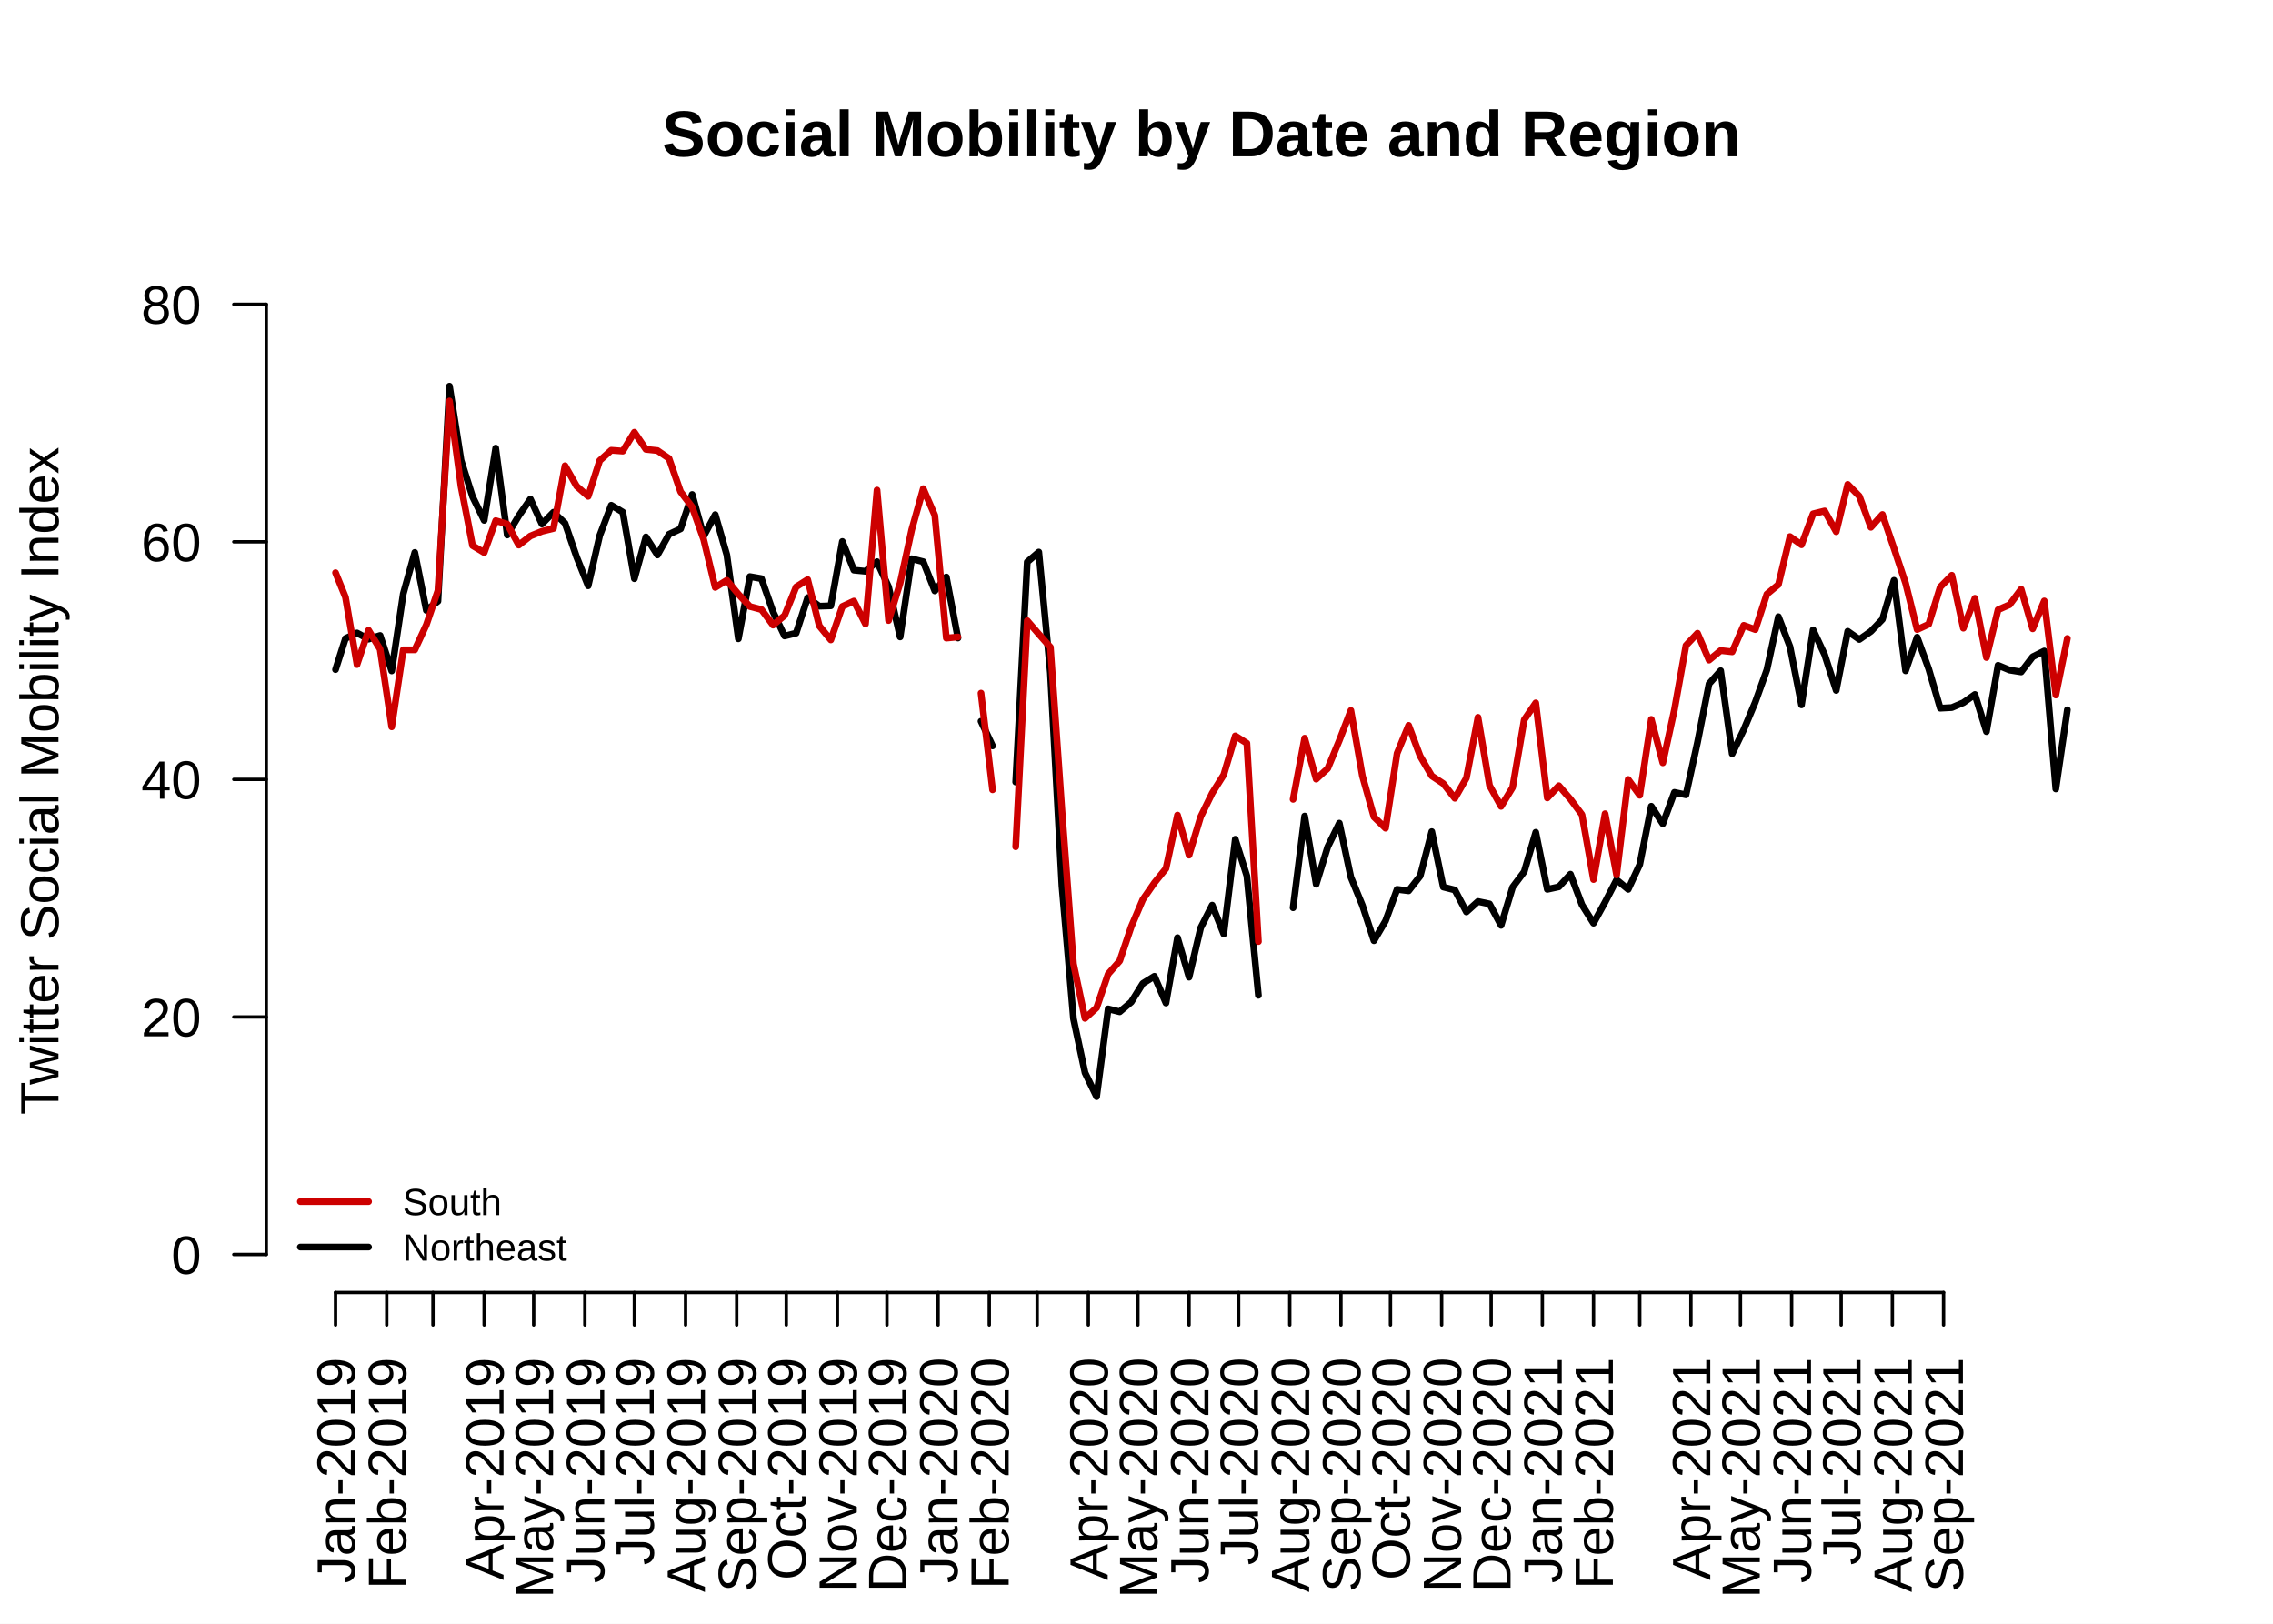
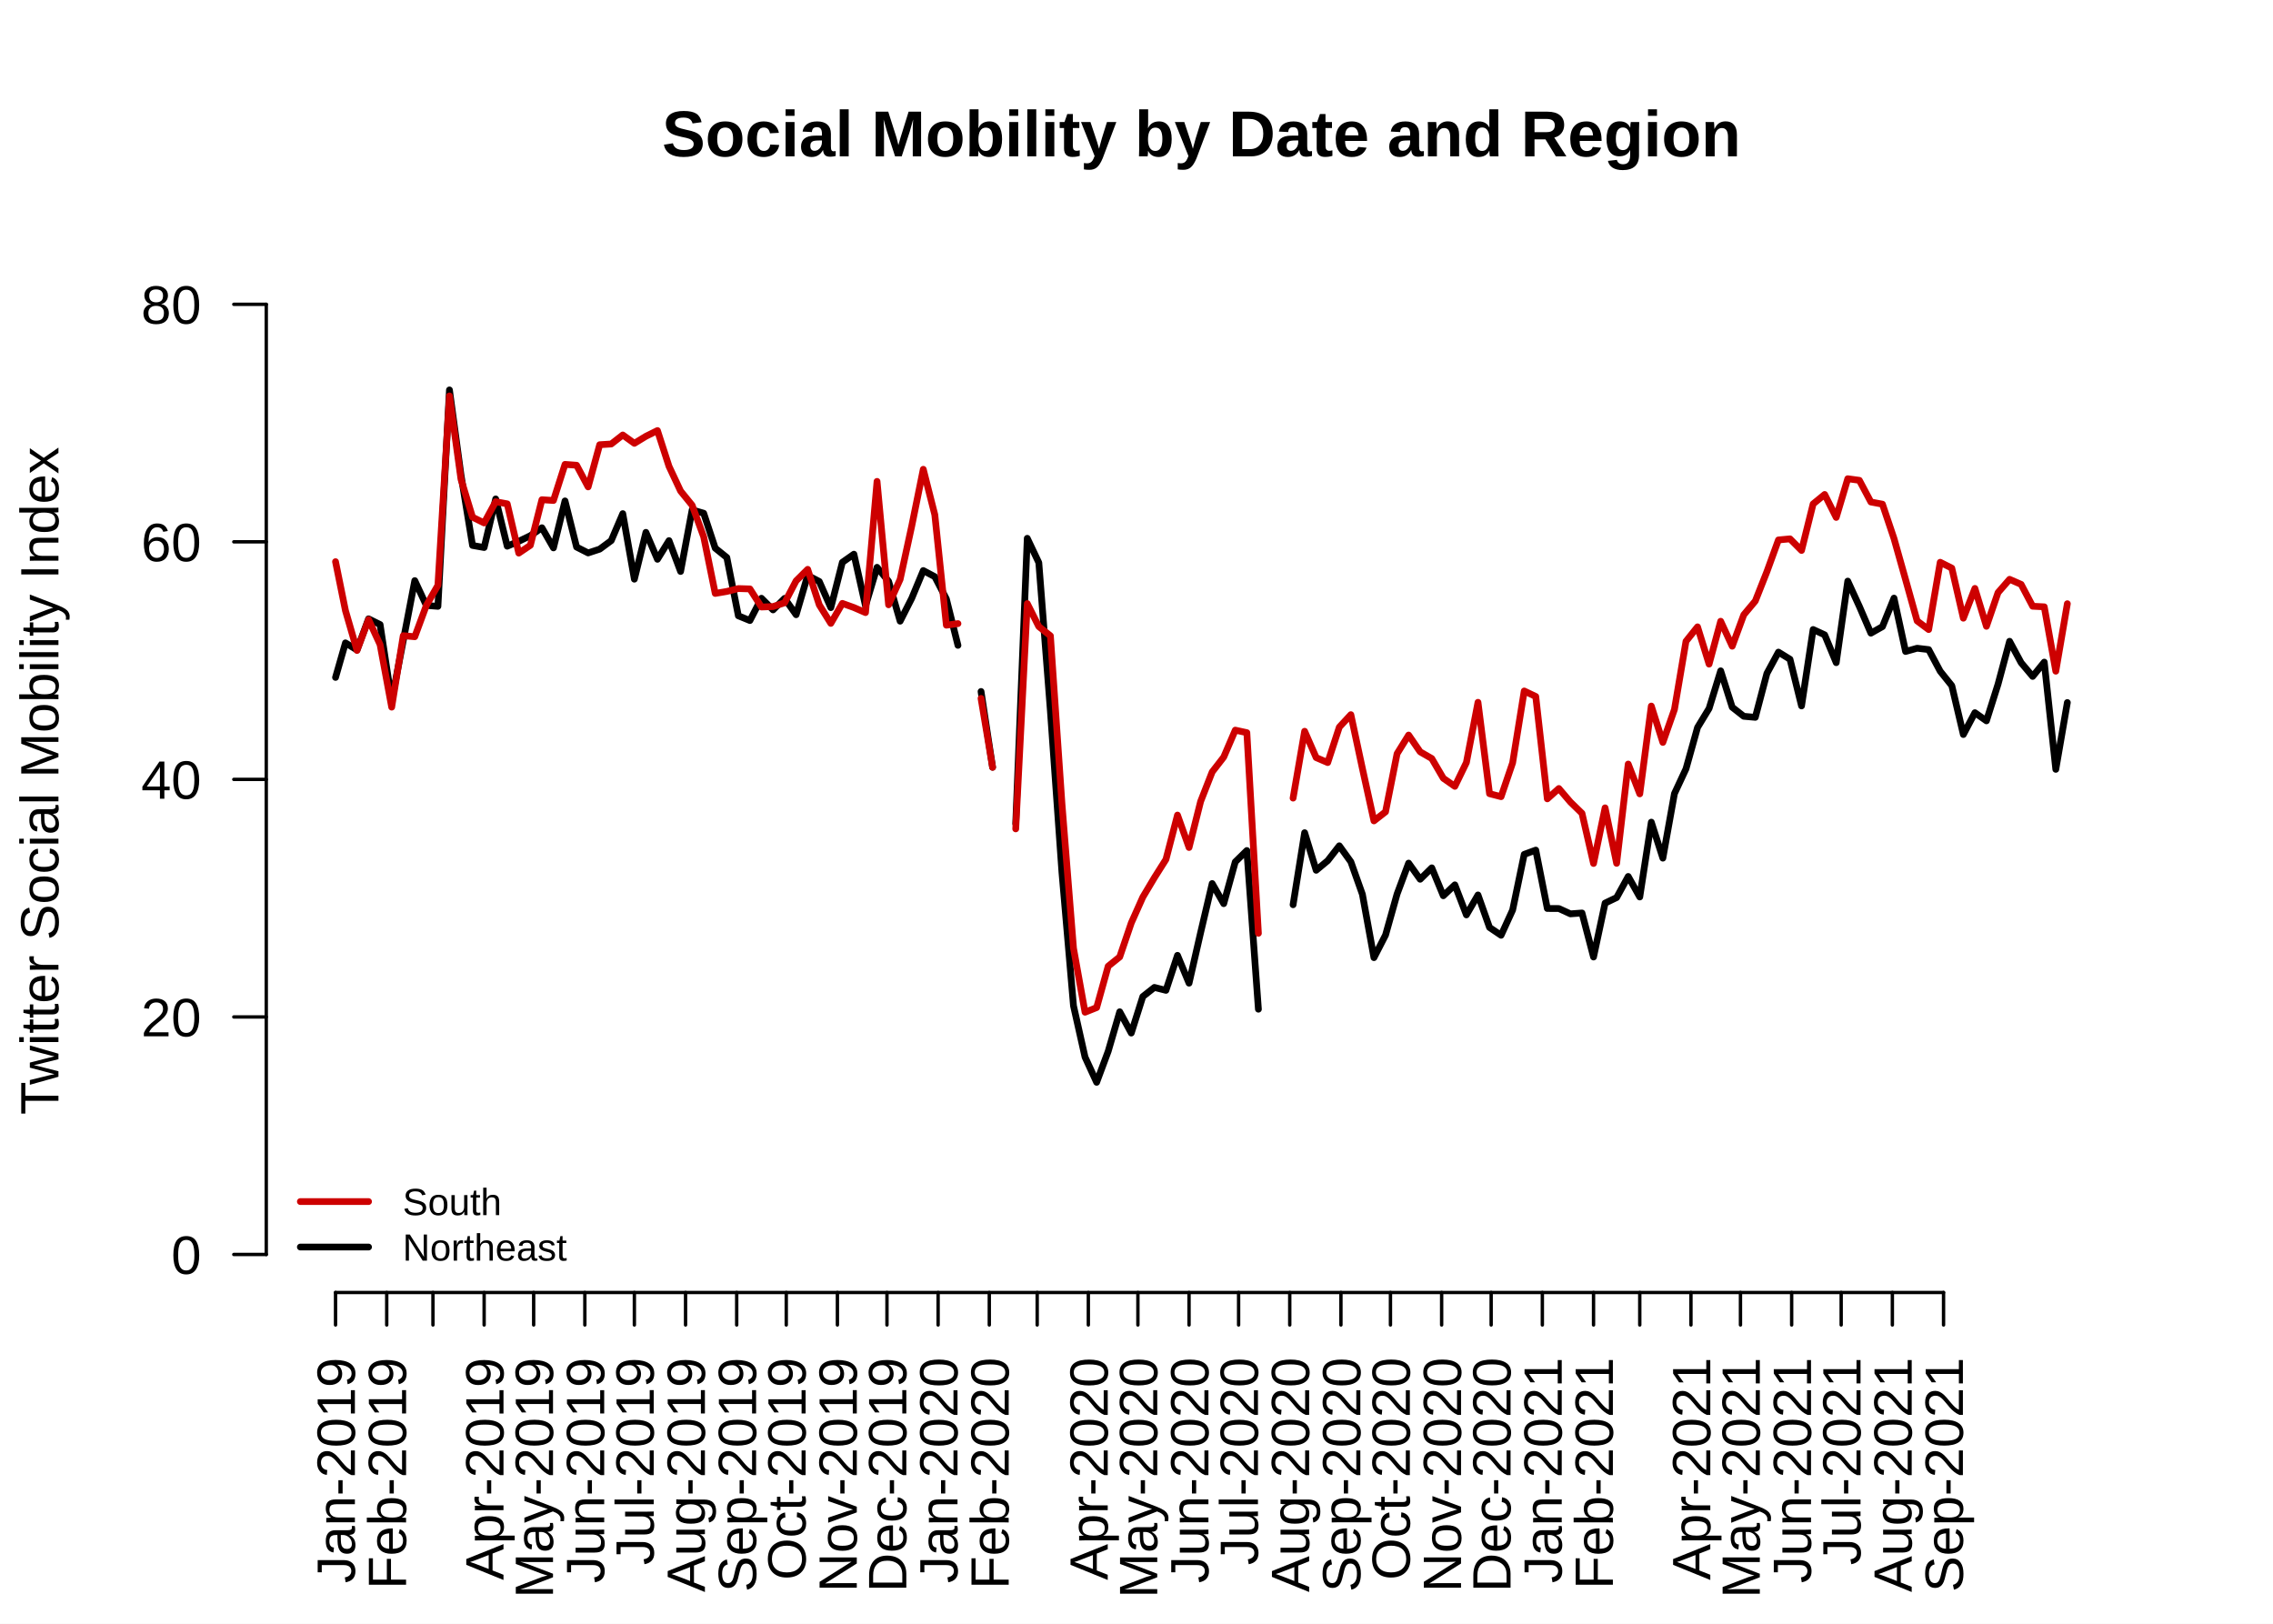
<svg xmlns="http://www.w3.org/2000/svg" viewBox="0 0 504.00 360.00">
  <defs>
    <style type="text/css">
    line, polyline, polygon, path, rect, circle {
      fill: none;
      stroke: #000000;
      stroke-linecap: round;
      stroke-linejoin: round;
      stroke-miterlimit: 10.00;
    }
  </style>
  </defs>
  <rect width="100%" height="100%" style="stroke: none; fill: #FFFFFF;" />
  <defs>
    <clipPath id="cpNTkuMDR8NDczLjc2fDI4Ni41Nnw1OS4wNA==">
      <rect x="59.04" y="59.04" width="414.72" height="227.52" />
    </clipPath>
  </defs>
-   <polyline points="74.40,148.45 76.60,141.55 79.16,140.33 81.72,141.70 84.28,140.89 86.85,148.74 89.41,131.66 91.97,122.49 94.53,135.33 97.10,133.30 99.66,85.62 102.22,102.04 104.78,110.13 107.35,115.37 109.91,99.36 112.47,118.62 115.03,114.35 117.60,110.65 120.16,116.18 122.72,113.57 125.28,116.01 127.85,123.48 130.41,129.88 132.97,118.75 135.53,112.02 138.09,113.55 140.66,128.30 143.22,119.04 145.78,123.05 148.34,118.46 150.91,117.25 153.47,109.64 156.03,118.87 158.59,114.10 161.16,123.02 163.72,141.62 166.28,127.84 168.84,128.29 171.41,135.64 173.97,141.00 176.53,140.37 179.09,132.50 181.66,134.40 184.22,134.32 186.78,120.06 189.34,126.41 191.91,126.66 194.47,124.53 197.03,130.11 199.59,141.21 202.16,123.89 204.72,124.54 207.28,131.01 209.84,127.93 212.41,141.45 " style="stroke-width: 1.50;" clip-path="url(#cpNTkuMDR8NDczLjc2fDI4Ni41Nnw1OS4wNA==)" />
-   <polyline points="217.53,159.90 220.09,165.37 " style="stroke-width: 1.50;" clip-path="url(#cpNTkuMDR8NDczLjc2fDI4Ni41Nnw1OS4wNA==)" />
-   <polyline points="225.22,173.38 227.78,124.60 230.34,122.40 232.91,149.18 235.47,196.39 238.03,225.87 240.59,237.83 243.16,243.13 245.72,223.68 248.28,224.32 250.84,222.16 253.40,218.04 255.97,216.45 258.53,222.38 261.09,207.89 263.65,216.65 266.22,205.72 268.78,200.68 271.34,207.07 273.90,186.07 276.47,194.21 279.03,220.67 " style="stroke-width: 1.50;" clip-path="url(#cpNTkuMDR8NDczLjc2fDI4Ni41Nnw1OS4wNA==)" />
-   <polyline points="286.72,201.26 289.28,180.93 291.84,196.04 294.40,187.75 296.97,182.50 299.53,194.48 302.09,200.73 304.65,208.56 307.22,204.17 309.78,197.18 312.34,197.50 314.90,194.22 317.47,184.38 320.03,196.67 322.59,197.32 325.15,202.18 327.72,199.87 330.28,200.41 332.84,205.16 335.40,196.70 337.97,193.26 340.53,184.53 343.09,197.18 345.65,196.62 348.22,193.82 350.78,200.60 353.34,204.68 355.90,200.02 358.46,195.07 361.03,197.18 363.59,191.68 366.15,178.75 368.71,182.64 371.28,175.67 373.84,176.22 376.40,164.58 378.96,151.60 381.53,148.70 384.09,167.11 386.65,161.79 389.21,155.67 391.78,148.51 394.34,136.73 396.90,143.37 399.46,156.27 402.03,139.64 404.59,145.15 407.15,153.07 409.71,139.96 412.28,141.77 414.84,139.98 417.40,137.31 419.96,128.67 422.53,148.72 425.09,141.27 427.65,148.28 430.21,157.01 432.78,156.87 435.34,155.78 437.90,153.97 440.46,162.20 443.03,147.50 445.59,148.56 448.15,148.97 450.71,145.61 453.28,144.33 455.84,174.91 458.40,157.37 " style="stroke-width: 1.50;" clip-path="url(#cpNTkuMDR8NDczLjc2fDI4Ni41Nnw1OS4wNA==)" />
+   <polyline points="74.40,150.19 76.60,142.53 79.16,144.11 81.72,137.20 84.28,138.47 86.85,155.36 89.41,142.05 91.97,128.73 94.53,134.23 97.10,134.43 99.66,86.45 102.22,105.33 104.78,120.93 107.35,121.39 109.91,110.62 112.47,121.10 115.03,120.01 117.60,118.77 120.16,117.01 122.72,121.47 125.28,111.06 127.85,121.29 130.41,122.59 132.97,121.75 135.53,119.86 138.09,113.88 140.66,128.41 143.22,118.03 145.78,124.00 148.34,119.86 150.91,126.70 153.47,113.04 156.03,113.79 158.59,121.53 161.16,123.60 163.72,136.53 166.28,137.58 168.84,132.64 171.41,135.22 173.97,132.67 176.53,136.29 179.09,127.57 181.66,128.92 184.22,134.72 186.78,124.67 189.34,122.87 191.91,134.33 194.47,125.78 197.03,128.88 199.59,137.72 202.16,132.65 204.72,126.50 207.28,127.86 209.84,132.79 212.41,143.08 " style="stroke-width: 1.50;" clip-path="url(#cpNTkuMDR8NDczLjc2fDI4Ni41Nnw1OS4wNA==)" />
+   <polyline points="217.53,153.31 220.09,170.10 " style="stroke-width: 1.50;" clip-path="url(#cpNTkuMDR8NDczLjc2fDI4Ni41Nnw1OS4wNA==)" />
+   <polyline points="225.22,182.60 227.78,119.35 230.34,124.75 232.91,157.63 235.47,193.44 238.03,222.99 240.59,234.37 243.16,239.96 245.72,233.09 248.28,224.32 250.84,229.04 253.40,220.95 255.97,218.92 258.53,219.57 261.09,211.81 263.65,217.98 266.22,206.76 268.78,195.89 271.34,200.35 273.90,191.09 276.47,188.57 279.03,223.75 " style="stroke-width: 1.50;" clip-path="url(#cpNTkuMDR8NDczLjc2fDI4Ni41Nnw1OS4wNA==)" />
+   <polyline points="286.72,200.59 289.28,184.62 291.84,192.95 294.40,190.82 296.97,187.52 299.53,191.07 302.09,198.28 304.65,212.32 307.22,207.31 309.78,198.21 312.34,191.36 314.90,194.94 317.47,192.41 320.03,198.60 322.59,196.18 325.15,202.84 327.72,198.42 330.28,205.63 332.84,207.36 335.40,201.76 337.97,189.42 340.53,188.48 343.09,201.42 345.65,201.43 348.22,202.61 350.78,202.42 353.34,212.18 355.90,200.23 358.46,199.00 361.03,194.32 363.59,198.87 366.15,182.28 368.71,190.26 371.28,175.95 373.84,170.46 376.40,161.29 378.96,157.08 381.53,148.73 384.09,156.80 386.65,158.81 389.21,159.04 391.78,149.31 394.34,144.58 396.90,146.16 399.46,156.51 402.03,139.57 404.59,140.75 407.15,146.92 409.71,128.84 412.28,134.44 414.84,140.38 417.40,138.93 419.96,132.61 422.53,144.44 425.09,143.72 427.65,144.02 430.21,148.82 432.78,152.02 435.34,162.85 437.90,158.01 440.46,159.82 443.03,151.70 445.59,142.18 448.15,146.93 450.71,149.97 453.28,146.80 455.84,170.57 458.40,155.76 " style="stroke-width: 1.50;" clip-path="url(#cpNTkuMDR8NDczLjc2fDI4Ni41Nnw1OS4wNA==)" />
  <defs>
    <clipPath id="cpMC4wMHw1MDQuMDB8MzYwLjAwfDAuMDA=">
      <rect x="0.00" y="0.00" width="504.00" height="360.00" />
    </clipPath>
  </defs>
  <line x1="59.04" y1="278.13" x2="59.04" y2="67.47" style="stroke-width: 0.75;" clip-path="url(#cpMC4wMHw1MDQuMDB8MzYwLjAwfDAuMDA=)" />
  <line x1="59.04" y1="278.13" x2="51.84" y2="278.13" style="stroke-width: 0.75;" clip-path="url(#cpMC4wMHw1MDQuMDB8MzYwLjAwfDAuMDA=)" />
  <line x1="59.04" y1="225.47" x2="51.84" y2="225.47" style="stroke-width: 0.75;" clip-path="url(#cpMC4wMHw1MDQuMDB8MzYwLjAwfDAuMDA=)" />
  <line x1="59.04" y1="172.80" x2="51.84" y2="172.80" style="stroke-width: 0.75;" clip-path="url(#cpMC4wMHw1MDQuMDB8MzYwLjAwfDAuMDA=)" />
  <line x1="59.04" y1="120.13" x2="51.84" y2="120.13" style="stroke-width: 0.75;" clip-path="url(#cpMC4wMHw1MDQuMDB8MzYwLjAwfDAuMDA=)" />
  <line x1="59.04" y1="67.47" x2="51.84" y2="67.47" style="stroke-width: 0.75;" clip-path="url(#cpMC4wMHw1MDQuMDB8MzYwLjAwfDAuMDA=)" />
  <g clip-path="url(#cpMC4wMHw1MDQuMDB8MzYwLjAwfDAuMDA=)">
    <text x="37.97" y="282.43" style="font-size: 12.00px; font-family: Arial;" textLength="6.67px" lengthAdjust="spacingAndGlyphs">0</text>
  </g>
  <g clip-path="url(#cpMC4wMHw1MDQuMDB8MzYwLjAwfDAuMDA=)">
    <text x="31.29" y="229.76" style="font-size: 12.00px; font-family: Arial;" textLength="13.35px" lengthAdjust="spacingAndGlyphs">20</text>
  </g>
  <g clip-path="url(#cpMC4wMHw1MDQuMDB8MzYwLjAwfDAuMDA=)">
    <text x="31.29" y="177.09" style="font-size: 12.00px; font-family: Arial;" textLength="13.35px" lengthAdjust="spacingAndGlyphs">40</text>
  </g>
  <g clip-path="url(#cpMC4wMHw1MDQuMDB8MzYwLjAwfDAuMDA=)">
    <text x="31.29" y="124.43" style="font-size: 12.00px; font-family: Arial;" textLength="13.35px" lengthAdjust="spacingAndGlyphs">60</text>
  </g>
  <g clip-path="url(#cpMC4wMHw1MDQuMDB8MzYwLjAwfDAuMDA=)">
    <text x="31.29" y="71.76" style="font-size: 12.00px; font-family: Arial;" textLength="13.35px" lengthAdjust="spacingAndGlyphs">80</text>
  </g>
  <g clip-path="url(#cpMC4wMHw1MDQuMDB8MzYwLjAwfDAuMDA=)">
    <text x="146.78" y="34.67" style="font-size: 14.40px; font-weight: bold; font-family: Arial;" textLength="239.23px" lengthAdjust="spacingAndGlyphs">Social Mobility by Date and Region</text>
  </g>
  <g clip-path="url(#cpMC4wMHw1MDQuMDB8MzYwLjAwfDAuMDA=)">
    <text transform="translate(12.96,247.16) rotate(-90)" style="font-size: 12.00px; font-family: Arial;" textLength="148.72px" lengthAdjust="spacingAndGlyphs">Twitter Social Mobility Index</text>
  </g>
  <defs>
    <clipPath id="cpNTkuMDR8NDczLjc2fDI4Ni41Nnw1OS4wNA==">
      <rect x="59.04" y="59.04" width="414.72" height="227.52" />
    </clipPath>
  </defs>
-   <polyline points="74.40,126.98 76.60,132.40 79.16,147.34 81.72,139.72 84.28,143.92 86.85,161.14 89.41,144.07 91.97,144.07 94.53,138.53 97.10,130.94 99.66,88.91 102.22,107.87 104.78,120.97 107.35,122.52 109.91,115.44 112.47,116.20 115.03,120.85 117.60,118.84 120.16,117.80 122.72,117.17 125.28,103.26 127.85,107.79 130.41,110.05 132.97,102.12 135.53,99.83 138.09,100.02 140.66,95.84 143.22,99.63 145.78,99.90 148.34,101.65 150.91,109.03 153.47,112.41 156.03,119.63 158.59,130.24 161.16,128.66 163.72,131.73 166.28,134.47 168.84,135.14 171.41,138.59 173.97,136.46 176.53,130.12 179.09,128.50 181.66,138.75 184.22,141.87 186.78,134.46 189.34,133.27 191.91,138.34 194.47,108.66 197.03,137.57 199.59,129.29 202.16,117.46 204.72,108.35 207.28,114.26 209.84,141.47 212.41,141.22 " style="stroke-width: 1.50; stroke: #CD0000;" clip-path="url(#cpNTkuMDR8NDczLjc2fDI4Ni41Nnw1OS4wNA==)" />
-   <polyline points="217.53,153.67 220.09,175.10 " style="stroke-width: 1.50; stroke: #CD0000;" clip-path="url(#cpNTkuMDR8NDczLjc2fDI4Ni41Nnw1OS4wNA==)" />
-   <polyline points="225.22,187.74 227.78,137.61 230.34,140.58 232.91,143.48 235.47,179.66 238.03,213.68 240.59,225.78 243.16,223.43 245.72,215.95 248.28,213.04 250.84,205.46 253.40,199.44 255.97,195.73 258.53,192.56 261.09,180.71 263.65,189.59 266.22,181.10 268.78,175.85 271.34,171.77 273.90,163.15 276.47,164.78 279.03,208.75 " style="stroke-width: 1.50; stroke: #CD0000;" clip-path="url(#cpNTkuMDR8NDczLjc2fDI4Ni41Nnw1OS4wNA==)" />
-   <polyline points="286.72,177.22 289.28,163.66 291.84,172.74 294.40,170.37 296.97,164.17 299.53,157.51 302.09,172.04 304.65,181.12 307.22,183.62 309.78,167.02 312.34,160.82 314.90,167.64 317.47,172.03 320.03,173.73 322.59,176.98 325.15,172.49 327.72,159.03 330.28,174.15 332.84,178.78 335.40,174.57 337.97,159.59 340.53,155.83 343.09,176.91 345.65,174.20 348.22,177.18 350.78,180.62 353.34,195.00 355.90,180.41 358.46,193.99 361.03,172.81 363.59,176.32 366.15,159.49 368.71,169.12 371.28,157.35 373.84,143.10 376.40,140.39 378.96,146.35 381.53,144.23 384.09,144.51 386.65,138.64 389.21,139.58 391.78,131.73 394.34,129.61 396.90,118.97 399.46,120.79 402.03,113.92 404.59,113.29 407.15,117.89 409.71,107.40 412.28,110.01 414.84,116.91 417.40,114.07 419.96,121.57 422.53,129.29 425.09,139.58 427.65,138.40 430.21,130.15 432.78,127.54 435.34,139.27 437.90,132.65 440.46,145.78 443.03,135.19 445.59,134.07 448.15,130.64 450.71,139.41 453.28,133.24 455.84,154.09 458.40,141.54 " style="stroke-width: 1.50; stroke: #CD0000;" clip-path="url(#cpNTkuMDR8NDczLjc2fDI4Ni41Nnw1OS4wNA==)" />
+   <polyline points="74.40,124.53 76.60,135.38 79.16,144.21 81.72,137.36 84.28,142.92 86.85,156.78 89.41,140.94 91.97,141.17 94.53,134.24 97.10,129.77 99.66,87.78 102.22,106.27 104.78,114.67 107.35,115.94 109.91,111.23 112.47,111.71 115.03,122.63 117.60,120.89 120.16,110.79 122.72,110.96 125.28,102.96 127.85,103.15 130.41,107.95 132.97,98.60 135.53,98.44 138.09,96.44 140.66,98.29 143.22,96.73 145.78,95.46 148.34,103.39 150.91,108.87 153.47,112.02 156.03,119.01 158.59,131.57 161.16,131.13 163.72,130.49 166.28,130.57 168.84,134.58 171.41,134.48 173.97,133.65 176.53,128.77 179.09,126.23 181.66,134.11 184.22,138.21 186.78,133.78 189.34,134.70 191.91,135.82 194.47,106.73 197.03,134.09 199.59,128.45 202.16,116.63 204.72,104.05 207.28,114.13 209.84,138.61 212.41,138.26 " style="stroke-width: 1.50; stroke: #CD0000;" clip-path="url(#cpNTkuMDR8NDczLjc2fDI4Ni41Nnw1OS4wNA==)" />
+   <polyline points="217.53,154.84 220.09,170.13 " style="stroke-width: 1.50; stroke: #CD0000;" clip-path="url(#cpNTkuMDR8NDczLjc2fDI4Ni41Nnw1OS4wNA==)" />
+   <polyline points="225.22,183.77 227.78,133.82 230.34,138.92 232.91,140.97 235.47,178.20 238.03,210.23 240.59,224.42 243.16,223.39 245.72,214.22 248.28,212.16 250.84,204.63 253.40,198.90 255.97,194.59 258.53,190.54 261.09,180.71 263.65,187.90 266.22,177.69 268.78,171.15 271.34,167.85 273.90,161.88 276.47,162.44 279.03,206.92 " style="stroke-width: 1.50; stroke: #CD0000;" clip-path="url(#cpNTkuMDR8NDczLjc2fDI4Ni41Nnw1OS4wNA==)" />
+   <polyline points="286.72,176.95 289.28,162.13 291.84,167.97 294.40,169.07 296.97,161.21 299.53,158.45 302.09,170.38 304.65,182.00 307.22,179.99 309.78,167.10 312.34,162.97 314.90,166.69 317.47,168.17 320.03,172.55 322.59,174.34 325.15,169.06 327.72,155.71 330.28,175.97 332.84,176.63 335.40,169.12 337.97,153.20 340.53,154.42 343.09,177.11 345.65,174.82 348.22,177.83 350.78,180.32 353.34,191.44 355.90,179.11 358.46,191.41 361.03,169.40 363.59,176.01 366.15,156.54 368.71,164.60 371.28,157.29 373.84,142.18 376.40,138.98 378.96,147.24 381.53,137.74 384.09,143.27 386.65,136.31 389.21,133.25 391.78,126.75 394.34,119.71 396.90,119.47 399.46,122.04 402.03,111.73 404.59,109.63 407.15,114.72 409.71,106.14 412.28,106.49 414.84,111.30 417.40,111.78 419.96,119.39 422.53,128.50 425.09,137.66 427.65,139.58 430.21,124.66 432.78,125.96 435.34,137.06 437.90,130.46 440.46,138.86 443.03,131.38 445.59,128.44 448.15,129.56 450.71,134.41 453.28,134.54 455.84,148.81 458.40,133.85 " style="stroke-width: 1.50; stroke: #CD0000;" clip-path="url(#cpNTkuMDR8NDczLjc2fDI4Ni41Nnw1OS4wNA==)" />
  <defs>
    <clipPath id="cpMC4wMHw1MDQuMDB8MzYwLjAwfDAuMDA=">
      <rect x="0.00" y="0.00" width="504.00" height="360.00" />
    </clipPath>
  </defs>
  <line x1="74.40" y1="286.56" x2="430.95" y2="286.56" style="stroke-width: 0.75;" clip-path="url(#cpMC4wMHw1MDQuMDB8MzYwLjAwfDAuMDA=)" />
  <line x1="74.40" y1="286.56" x2="74.40" y2="293.76" style="stroke-width: 0.75;" clip-path="url(#cpMC4wMHw1MDQuMDB8MzYwLjAwfDAuMDA=)" />
  <line x1="85.75" y1="286.56" x2="85.75" y2="293.76" style="stroke-width: 0.75;" clip-path="url(#cpMC4wMHw1MDQuMDB8MzYwLjAwfDAuMDA=)" />
  <line x1="96.00" y1="286.56" x2="96.00" y2="293.76" style="stroke-width: 0.75;" clip-path="url(#cpMC4wMHw1MDQuMDB8MzYwLjAwfDAuMDA=)" />
  <line x1="107.35" y1="286.56" x2="107.35" y2="293.76" style="stroke-width: 0.75;" clip-path="url(#cpMC4wMHw1MDQuMDB8MzYwLjAwfDAuMDA=)" />
  <line x1="118.33" y1="286.56" x2="118.33" y2="293.76" style="stroke-width: 0.75;" clip-path="url(#cpMC4wMHw1MDQuMDB8MzYwLjAwfDAuMDA=)" />
  <line x1="129.68" y1="286.56" x2="129.68" y2="293.76" style="stroke-width: 0.75;" clip-path="url(#cpMC4wMHw1MDQuMDB8MzYwLjAwfDAuMDA=)" />
  <line x1="140.66" y1="286.56" x2="140.66" y2="293.76" style="stroke-width: 0.75;" clip-path="url(#cpMC4wMHw1MDQuMDB8MzYwLjAwfDAuMDA=)" />
  <line x1="152.01" y1="286.56" x2="152.01" y2="293.76" style="stroke-width: 0.75;" clip-path="url(#cpMC4wMHw1MDQuMDB8MzYwLjAwfDAuMDA=)" />
  <line x1="163.35" y1="286.56" x2="163.35" y2="293.76" style="stroke-width: 0.75;" clip-path="url(#cpMC4wMHw1MDQuMDB8MzYwLjAwfDAuMDA=)" />
  <line x1="174.34" y1="286.56" x2="174.34" y2="293.76" style="stroke-width: 0.75;" clip-path="url(#cpMC4wMHw1MDQuMDB8MzYwLjAwfDAuMDA=)" />
  <line x1="185.68" y1="286.56" x2="185.68" y2="293.76" style="stroke-width: 0.75;" clip-path="url(#cpMC4wMHw1MDQuMDB8MzYwLjAwfDAuMDA=)" />
  <line x1="196.67" y1="286.56" x2="196.67" y2="293.76" style="stroke-width: 0.75;" clip-path="url(#cpMC4wMHw1MDQuMDB8MzYwLjAwfDAuMDA=)" />
  <line x1="208.01" y1="286.56" x2="208.01" y2="293.76" style="stroke-width: 0.75;" clip-path="url(#cpMC4wMHw1MDQuMDB8MzYwLjAwfDAuMDA=)" />
  <line x1="219.36" y1="286.56" x2="219.36" y2="293.76" style="stroke-width: 0.75;" clip-path="url(#cpMC4wMHw1MDQuMDB8MzYwLjAwfDAuMDA=)" />
  <line x1="229.98" y1="286.56" x2="229.98" y2="293.76" style="stroke-width: 0.75;" clip-path="url(#cpMC4wMHw1MDQuMDB8MzYwLjAwfDAuMDA=)" />
  <line x1="241.32" y1="286.56" x2="241.32" y2="293.76" style="stroke-width: 0.75;" clip-path="url(#cpMC4wMHw1MDQuMDB8MzYwLjAwfDAuMDA=)" />
  <line x1="252.31" y1="286.56" x2="252.31" y2="293.76" style="stroke-width: 0.75;" clip-path="url(#cpMC4wMHw1MDQuMDB8MzYwLjAwfDAuMDA=)" />
  <line x1="263.65" y1="286.56" x2="263.65" y2="293.76" style="stroke-width: 0.75;" clip-path="url(#cpMC4wMHw1MDQuMDB8MzYwLjAwfDAuMDA=)" />
  <line x1="274.64" y1="286.56" x2="274.64" y2="293.76" style="stroke-width: 0.75;" clip-path="url(#cpMC4wMHw1MDQuMDB8MzYwLjAwfDAuMDA=)" />
  <line x1="285.98" y1="286.56" x2="285.98" y2="293.76" style="stroke-width: 0.75;" clip-path="url(#cpMC4wMHw1MDQuMDB8MzYwLjAwfDAuMDA=)" />
  <line x1="297.33" y1="286.56" x2="297.33" y2="293.76" style="stroke-width: 0.75;" clip-path="url(#cpMC4wMHw1MDQuMDB8MzYwLjAwfDAuMDA=)" />
  <line x1="308.31" y1="286.56" x2="308.31" y2="293.76" style="stroke-width: 0.75;" clip-path="url(#cpMC4wMHw1MDQuMDB8MzYwLjAwfDAuMDA=)" />
  <line x1="319.66" y1="286.56" x2="319.66" y2="293.76" style="stroke-width: 0.75;" clip-path="url(#cpMC4wMHw1MDQuMDB8MzYwLjAwfDAuMDA=)" />
  <line x1="330.64" y1="286.56" x2="330.64" y2="293.76" style="stroke-width: 0.75;" clip-path="url(#cpMC4wMHw1MDQuMDB8MzYwLjAwfDAuMDA=)" />
  <line x1="341.99" y1="286.56" x2="341.99" y2="293.76" style="stroke-width: 0.75;" clip-path="url(#cpMC4wMHw1MDQuMDB8MzYwLjAwfDAuMDA=)" />
  <line x1="353.34" y1="286.56" x2="353.34" y2="293.76" style="stroke-width: 0.75;" clip-path="url(#cpMC4wMHw1MDQuMDB8MzYwLjAwfDAuMDA=)" />
  <line x1="363.59" y1="286.56" x2="363.59" y2="293.76" style="stroke-width: 0.75;" clip-path="url(#cpMC4wMHw1MDQuMDB8MzYwLjAwfDAuMDA=)" />
  <line x1="374.94" y1="286.56" x2="374.94" y2="293.76" style="stroke-width: 0.75;" clip-path="url(#cpMC4wMHw1MDQuMDB8MzYwLjAwfDAuMDA=)" />
  <line x1="385.92" y1="286.56" x2="385.92" y2="293.76" style="stroke-width: 0.75;" clip-path="url(#cpMC4wMHw1MDQuMDB8MzYwLjAwfDAuMDA=)" />
  <line x1="397.27" y1="286.56" x2="397.27" y2="293.76" style="stroke-width: 0.75;" clip-path="url(#cpMC4wMHw1MDQuMDB8MzYwLjAwfDAuMDA=)" />
  <line x1="408.25" y1="286.56" x2="408.25" y2="293.76" style="stroke-width: 0.75;" clip-path="url(#cpMC4wMHw1MDQuMDB8MzYwLjAwfDAuMDA=)" />
  <line x1="419.60" y1="286.56" x2="419.60" y2="293.76" style="stroke-width: 0.75;" clip-path="url(#cpMC4wMHw1MDQuMDB8MzYwLjAwfDAuMDA=)" />
  <line x1="430.95" y1="286.56" x2="430.95" y2="293.76" style="stroke-width: 0.75;" clip-path="url(#cpMC4wMHw1MDQuMDB8MzYwLjAwfDAuMDA=)" />
  <g clip-path="url(#cpMC4wMHw1MDQuMDB8MzYwLjAwfDAuMDA=)">
    <text transform="translate(78.69,351.00) rotate(-90)" style="font-size: 12.00px; font-family: Arial;" textLength="50.04px" lengthAdjust="spacingAndGlyphs">Jan-2019</text>
  </g>
  <g clip-path="url(#cpMC4wMHw1MDQuMDB8MzYwLjAwfDAuMDA=)">
    <text transform="translate(90.04,352.33) rotate(-90)" style="font-size: 12.00px; font-family: Arial;" textLength="51.37px" lengthAdjust="spacingAndGlyphs">Feb-2019</text>
  </g>
  <g clip-path="url(#cpMC4wMHw1MDQuMDB8MzYwLjAwfDAuMDA=)">
    <text transform="translate(111.64,350.33) rotate(-90)" style="font-size: 12.00px; font-family: Arial;" textLength="49.37px" lengthAdjust="spacingAndGlyphs">Apr-2019</text>
  </g>
  <g clip-path="url(#cpMC4wMHw1MDQuMDB8MzYwLjAwfDAuMDA=)">
    <text transform="translate(122.62,354.32) rotate(-90)" style="font-size: 12.00px; font-family: Arial;" textLength="53.36px" lengthAdjust="spacingAndGlyphs">May-2019</text>
  </g>
  <g clip-path="url(#cpMC4wMHw1MDQuMDB8MzYwLjAwfDAuMDA=)">
    <text transform="translate(133.97,351.00) rotate(-90)" style="font-size: 12.00px; font-family: Arial;" textLength="50.04px" lengthAdjust="spacingAndGlyphs">Jun-2019</text>
  </g>
  <g clip-path="url(#cpMC4wMHw1MDQuMDB8MzYwLjAwfDAuMDA=)">
    <text transform="translate(144.95,346.99) rotate(-90)" style="font-size: 12.00px; font-family: Arial;" textLength="46.03px" lengthAdjust="spacingAndGlyphs">Jul-2019</text>
  </g>
  <g clip-path="url(#cpMC4wMHw1MDQuMDB8MzYwLjAwfDAuMDA=)">
    <text transform="translate(156.30,353.00) rotate(-90)" style="font-size: 12.00px; font-family: Arial;" textLength="52.04px" lengthAdjust="spacingAndGlyphs">Aug-2019</text>
  </g>
  <g clip-path="url(#cpMC4wMHw1MDQuMDB8MzYwLjAwfDAuMDA=)">
    <text transform="translate(167.65,353.00) rotate(-90)" style="font-size: 12.00px; font-family: Arial;" textLength="52.04px" lengthAdjust="spacingAndGlyphs">Sep-2019</text>
  </g>
  <g clip-path="url(#cpMC4wMHw1MDQuMDB8MzYwLjAwfDAuMDA=)">
    <text transform="translate(178.63,350.32) rotate(-90)" style="font-size: 12.00px; font-family: Arial;" textLength="49.36px" lengthAdjust="spacingAndGlyphs">Oct-2019</text>
  </g>
  <g clip-path="url(#cpMC4wMHw1MDQuMDB8MzYwLjAwfDAuMDA=)">
    <text transform="translate(189.98,352.99) rotate(-90)" style="font-size: 12.00px; font-family: Arial;" textLength="52.03px" lengthAdjust="spacingAndGlyphs">Nov-2019</text>
  </g>
  <g clip-path="url(#cpMC4wMHw1MDQuMDB8MzYwLjAwfDAuMDA=)">
    <text transform="translate(200.96,352.99) rotate(-90)" style="font-size: 12.00px; font-family: Arial;" textLength="52.03px" lengthAdjust="spacingAndGlyphs">Dec-2019</text>
  </g>
  <g clip-path="url(#cpMC4wMHw1MDQuMDB8MzYwLjAwfDAuMDA=)">
    <text transform="translate(212.31,351.00) rotate(-90)" style="font-size: 12.00px; font-family: Arial;" textLength="50.04px" lengthAdjust="spacingAndGlyphs">Jan-2020</text>
  </g>
  <g clip-path="url(#cpMC4wMHw1MDQuMDB8MzYwLjAwfDAuMDA=)">
    <text transform="translate(223.66,352.33) rotate(-90)" style="font-size: 12.00px; font-family: Arial;" textLength="51.37px" lengthAdjust="spacingAndGlyphs">Feb-2020</text>
  </g>
  <g clip-path="url(#cpMC4wMHw1MDQuMDB8MzYwLjAwfDAuMDA=)">
    <text transform="translate(245.62,350.33) rotate(-90)" style="font-size: 12.00px; font-family: Arial;" textLength="49.37px" lengthAdjust="spacingAndGlyphs">Apr-2020</text>
  </g>
  <g clip-path="url(#cpMC4wMHw1MDQuMDB8MzYwLjAwfDAuMDA=)">
    <text transform="translate(256.60,354.32) rotate(-90)" style="font-size: 12.00px; font-family: Arial;" textLength="53.36px" lengthAdjust="spacingAndGlyphs">May-2020</text>
  </g>
  <g clip-path="url(#cpMC4wMHw1MDQuMDB8MzYwLjAwfDAuMDA=)">
    <text transform="translate(267.95,351.00) rotate(-90)" style="font-size: 12.00px; font-family: Arial;" textLength="50.04px" lengthAdjust="spacingAndGlyphs">Jun-2020</text>
  </g>
  <g clip-path="url(#cpMC4wMHw1MDQuMDB8MzYwLjAwfDAuMDA=)">
    <text transform="translate(278.93,346.99) rotate(-90)" style="font-size: 12.00px; font-family: Arial;" textLength="46.03px" lengthAdjust="spacingAndGlyphs">Jul-2020</text>
  </g>
  <g clip-path="url(#cpMC4wMHw1MDQuMDB8MzYwLjAwfDAuMDA=)">
    <text transform="translate(290.28,353.00) rotate(-90)" style="font-size: 12.00px; font-family: Arial;" textLength="52.04px" lengthAdjust="spacingAndGlyphs">Aug-2020</text>
  </g>
  <g clip-path="url(#cpMC4wMHw1MDQuMDB8MzYwLjAwfDAuMDA=)">
    <text transform="translate(301.63,353.00) rotate(-90)" style="font-size: 12.00px; font-family: Arial;" textLength="52.04px" lengthAdjust="spacingAndGlyphs">Sep-2020</text>
  </g>
  <g clip-path="url(#cpMC4wMHw1MDQuMDB8MzYwLjAwfDAuMDA=)">
    <text transform="translate(312.61,350.32) rotate(-90)" style="font-size: 12.00px; font-family: Arial;" textLength="49.36px" lengthAdjust="spacingAndGlyphs">Oct-2020</text>
  </g>
  <g clip-path="url(#cpMC4wMHw1MDQuMDB8MzYwLjAwfDAuMDA=)">
    <text transform="translate(323.96,352.99) rotate(-90)" style="font-size: 12.00px; font-family: Arial;" textLength="52.03px" lengthAdjust="spacingAndGlyphs">Nov-2020</text>
  </g>
  <g clip-path="url(#cpMC4wMHw1MDQuMDB8MzYwLjAwfDAuMDA=)">
    <text transform="translate(334.94,352.99) rotate(-90)" style="font-size: 12.00px; font-family: Arial;" textLength="52.03px" lengthAdjust="spacingAndGlyphs">Dec-2020</text>
  </g>
  <g clip-path="url(#cpMC4wMHw1MDQuMDB8MzYwLjAwfDAuMDA=)">
    <text transform="translate(346.29,351.00) rotate(-90)" style="font-size: 12.00px; font-family: Arial;" textLength="50.04px" lengthAdjust="spacingAndGlyphs">Jan-2021</text>
  </g>
  <g clip-path="url(#cpMC4wMHw1MDQuMDB8MzYwLjAwfDAuMDA=)">
    <text transform="translate(357.63,352.33) rotate(-90)" style="font-size: 12.00px; font-family: Arial;" textLength="51.37px" lengthAdjust="spacingAndGlyphs">Feb-2021</text>
  </g>
  <g clip-path="url(#cpMC4wMHw1MDQuMDB8MzYwLjAwfDAuMDA=)">
    <text transform="translate(379.23,350.33) rotate(-90)" style="font-size: 12.00px; font-family: Arial;" textLength="49.37px" lengthAdjust="spacingAndGlyphs">Apr-2021</text>
  </g>
  <g clip-path="url(#cpMC4wMHw1MDQuMDB8MzYwLjAwfDAuMDA=)">
    <text transform="translate(390.21,354.32) rotate(-90)" style="font-size: 12.00px; font-family: Arial;" textLength="53.36px" lengthAdjust="spacingAndGlyphs">May-2021</text>
  </g>
  <g clip-path="url(#cpMC4wMHw1MDQuMDB8MzYwLjAwfDAuMDA=)">
    <text transform="translate(401.56,351.00) rotate(-90)" style="font-size: 12.00px; font-family: Arial;" textLength="50.04px" lengthAdjust="spacingAndGlyphs">Jun-2021</text>
  </g>
  <g clip-path="url(#cpMC4wMHw1MDQuMDB8MzYwLjAwfDAuMDA=)">
    <text transform="translate(412.54,346.99) rotate(-90)" style="font-size: 12.00px; font-family: Arial;" textLength="46.03px" lengthAdjust="spacingAndGlyphs">Jul-2021</text>
  </g>
  <g clip-path="url(#cpMC4wMHw1MDQuMDB8MzYwLjAwfDAuMDA=)">
    <text transform="translate(423.89,353.00) rotate(-90)" style="font-size: 12.00px; font-family: Arial;" textLength="52.04px" lengthAdjust="spacingAndGlyphs">Aug-2021</text>
  </g>
  <g clip-path="url(#cpMC4wMHw1MDQuMDB8MzYwLjAwfDAuMDA=)">
    <text transform="translate(435.24,353.00) rotate(-90)" style="font-size: 12.00px; font-family: Arial;" textLength="52.04px" lengthAdjust="spacingAndGlyphs">Sep-2021</text>
  </g>
  <defs>
    <clipPath id="cpNTkuMDR8NDczLjc2fDI4Ni41Nnw1OS4wNA==">
      <rect x="59.04" y="59.04" width="414.72" height="227.52" />
    </clipPath>
  </defs>
  <line x1="66.60" y1="266.40" x2="81.72" y2="266.40" style="stroke-width: 1.50; stroke: #CD0000;" clip-path="url(#cpNTkuMDR8NDczLjc2fDI4Ni41Nnw1OS4wNA==)" />
  <line x1="66.60" y1="276.48" x2="81.72" y2="276.48" style="stroke-width: 1.50;" clip-path="url(#cpNTkuMDR8NDczLjc2fDI4Ni41Nnw1OS4wNA==)" />
  <g clip-path="url(#cpNTkuMDR8NDczLjc2fDI4Ni41Nnw1OS4wNA==)">
    <text x="89.28" y="269.41" style="font-size: 8.40px; font-family: Arial;" textLength="21.95px" lengthAdjust="spacingAndGlyphs">South</text>
  </g>
  <g clip-path="url(#cpNTkuMDR8NDczLjc2fDI4Ni41Nnw1OS4wNA==)">
    <text x="89.28" y="279.49" style="font-size: 8.40px; font-family: Arial;" textLength="36.42px" lengthAdjust="spacingAndGlyphs">Northeast</text>
  </g>
</svg>
